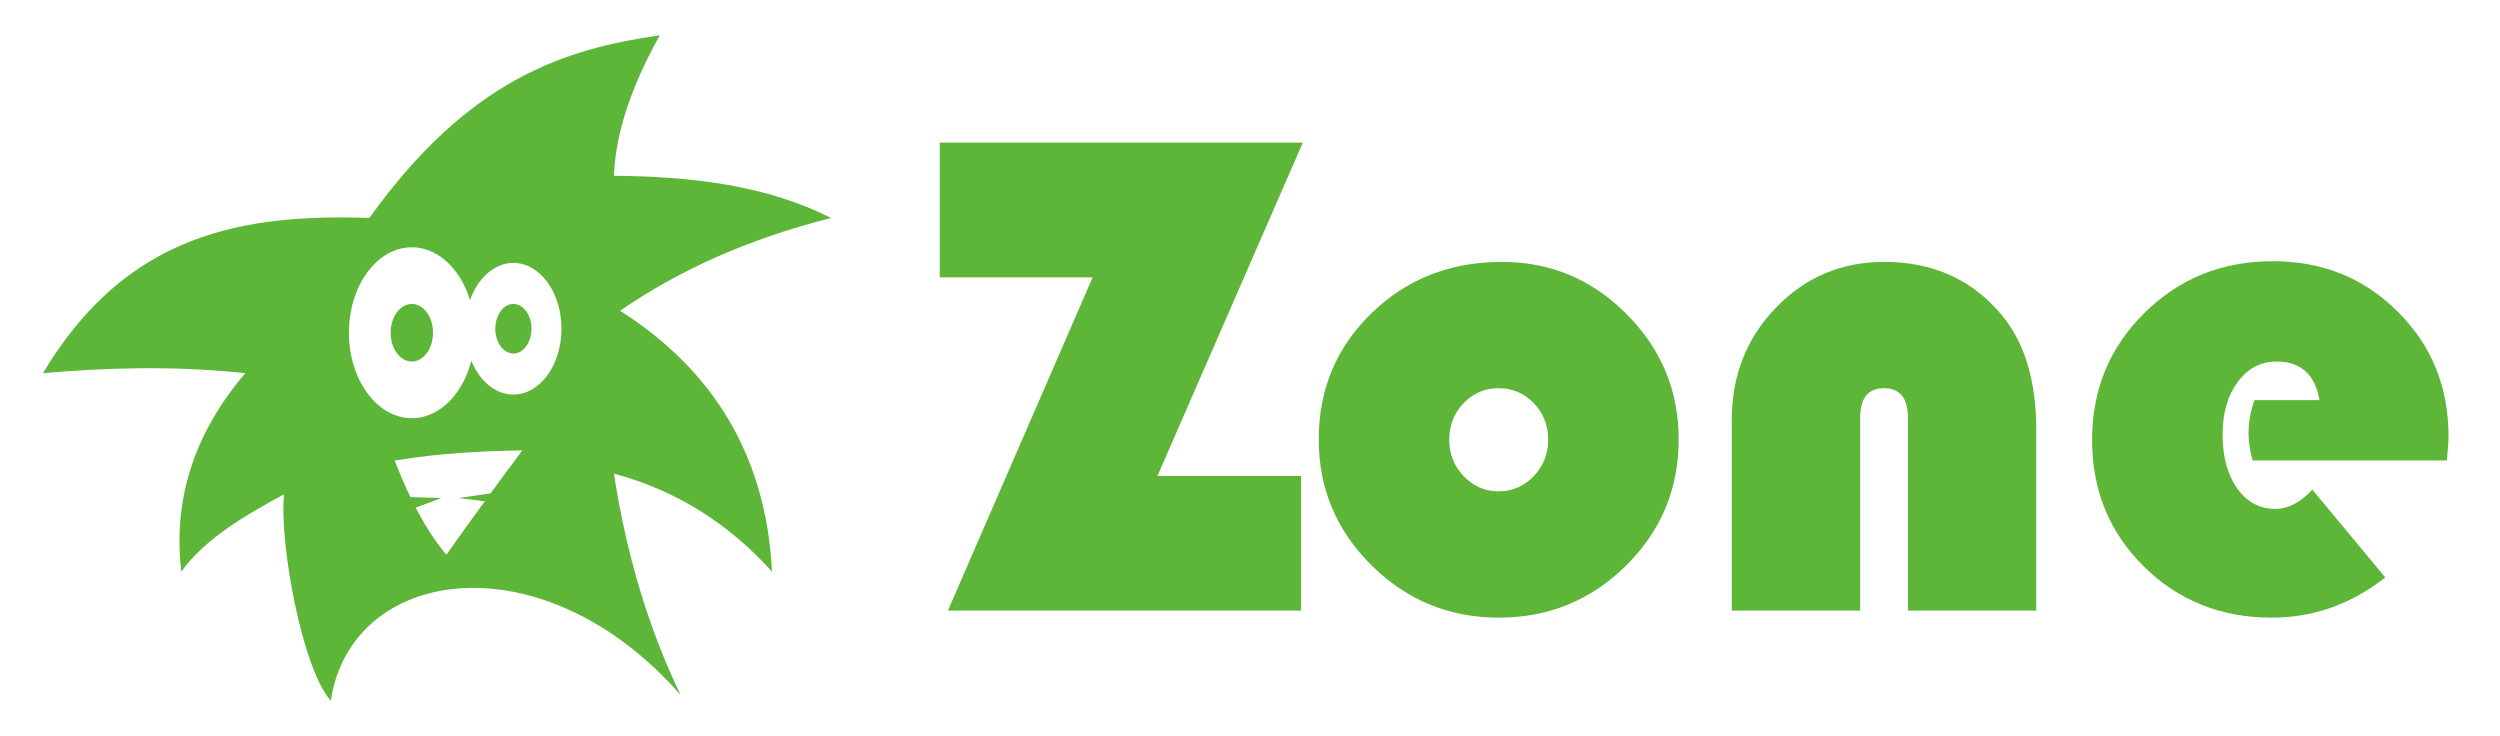
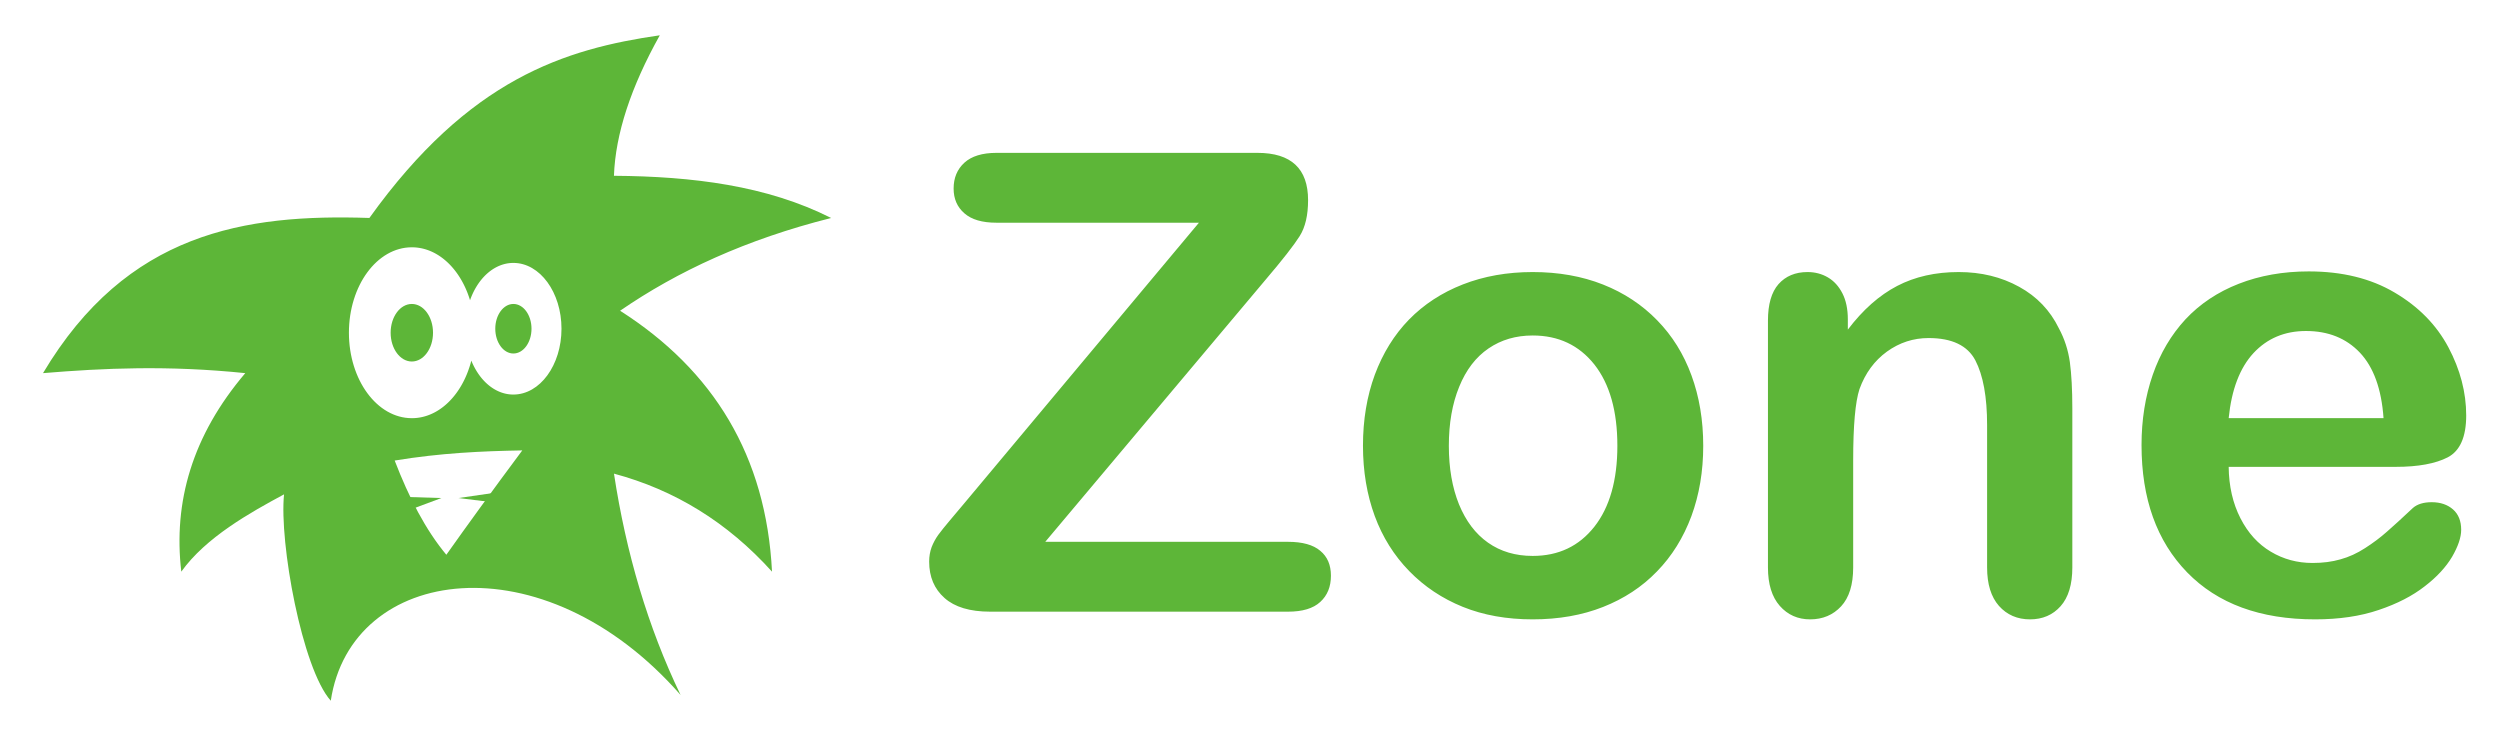
<svg xmlns="http://www.w3.org/2000/svg" xml:space="preserve" width="3400px" height="1000px" version="1.1" style="shape-rendering:geometricPrecision; text-rendering:geometricPrecision; image-rendering:optimizeQuality; fill-rule:evenodd; clip-rule:evenodd" viewBox="0 0 3400 999.999">
  <defs>
    <style type="text/css">
   
    .fil0 {fill:#5DB638}
    .fil1 {fill:#5DB638;fill-rule:nonzero}
    .fil2 {fill:#5DB638;fill-rule:nonzero}
   
  </style>
  </defs>
  <g id="Layer_x0020_1">
    <g id="Layer1">
      <g>
        <path class="fil0" d="M897.316 48c-39.208,70.171 -60.287,133.956 -62.354,191.066 106.7,0.777 208.139,13.288 295.393,57.39 -115.242,29.018 -208.96,72.413 -287.035,126.147 127.238,81.138 198.682,197.75 206.622,354.851 -60.671,-67.3 -132.551,-111.245 -214.937,-133.301 16.463,107.852 46.074,208.515 90.577,300.995 -187.349,-213.75 -448.185,-175.816 -475.719,7.852 -39.156,-43.928 -70.268,-215.495 -63.559,-280.684 -46.387,24.943 -106.438,58.507 -139.739,105.13 -11.08,-94.801 14.867,-185.143 87.018,-269.979 -105.13,-10.793 -191.939,-6.893 -275.083,0 114.029,-191.538 274.638,-216.691 443.884,-211.046 135.814,-189.408 265.8,-229.759 394.932,-248.421zm-187.001 564.535c-41.145,55.279 -74.56,101.388 -103.298,141.939 -28.006,-33.554 -50.786,-77.534 -70.258,-128.136 62.642,-10.339 118.696,-12.791 173.556,-13.803zm-71.769 -206.423l-0.005 -0.017 -0.089 -0.275 -0.089 -0.275c-0.209,-0.641 -0.422,-1.278 -0.639,-1.913l-0.093 -0.272 -0.004 -0.012c-0.279,-0.808 -0.563,-1.611 -0.855,-2.409l-0.003 -0.008 -0.099 -0.269c-0.229,-0.624 -0.463,-1.246 -0.701,-1.864l-0.102 -0.265 -0.102 -0.265 -0.104 -0.264c-0.233,-0.593 -0.469,-1.184 -0.708,-1.771l-0.027 -0.065 -0.107 -0.261 -0.107 -0.26 -0.037 -0.087c-0.236,-0.569 -0.475,-1.134 -0.718,-1.697l-0.011 -0.027 -0.111 -0.257 -0.112 -0.256 -0.112 -0.257c-0.225,-0.512 -0.453,-1.021 -0.683,-1.528l-0.116 -0.253 -0.007 -0.015 -0.051 -0.112 -0.051 -0.111 -0.052 -0.111 -0.051 -0.111 -0.051 -0.111c-0.291,-0.629 -0.587,-1.254 -0.887,-1.874l-0.053 -0.109 -0.053 -0.109 -0.053 -0.11c-0.302,-0.618 -0.607,-1.234 -0.917,-1.844l-0.055 -0.108 -0.055 -0.107 -0.055 -0.108 -0.055 -0.107 -0.055 -0.108 -0.055 -0.107c-0.275,-0.536 -0.555,-1.07 -0.837,-1.599l-0.057 -0.106 -0.075 -0.14 -0.041 -0.077 -0.042 -0.077 -0.041 -0.078 -0.042 -0.077 -0.042 -0.077c-0.279,-0.515 -0.561,-1.027 -0.845,-1.536l-0.043 -0.076 -0.042 -0.076 -0.043 -0.076 -0.043 -0.077 -0.043 -0.075 -0.043 -0.076 -0.043 -0.076 -0.043 -0.076 -0.043 -0.076 -0.043 -0.076c-0.273,-0.48 -0.549,-0.957 -0.828,-1.431l-0.044 -0.075 -0.044 -0.074 -0.221 -0.373 -0.045 -0.075 -0.044 -0.074 -0.044 -0.075 -0.062 -0.103 -0.014 -0.024 -0.014 -0.023 -0.014 -0.023 -0.014 -0.024c-0.267,-0.445 -0.538,-0.886 -0.81,-1.326l-0.014 -0.023 -0.015 -0.023 -0.014 -0.023 -0.145 -0.234 -0.046 -0.073 -0.045 -0.073c-0.335,-0.535 -0.672,-1.065 -1.014,-1.592l-0.046 -0.072 -0.047 -0.072 -0.047 -0.072 -0.046 -0.071 -0.047 -0.072 -0.047 -0.071 -0.047 -0.072 -0.047 -0.071 -0.047 -0.071 -0.046 -0.072c-0.267,-0.404 -0.535,-0.805 -0.805,-1.204l-0.048 -0.07 -0.047 -0.071 -0.048 -0.07 -0.384 -0.56 -0.048 -0.069 -0.048 -0.07 -0.026 -0.038 -0.015 -0.021 -0.015 -0.022c-0.272,-0.393 -0.548,-0.781 -0.824,-1.169l-0.015 -0.021 -0.015 -0.021 -0.015 -0.021 -0.015 -0.021 -0.015 -0.021 -0.015 -0.021 -0.015 -0.021 -0.238 -0.331 -0.015 -0.02 -0.014 -0.02 -0.015 -0.021 -0.015 -0.02 -0.015 -0.02 -0.014 -0.02 -0.015 -0.02 -0.014 -0.021 -0.014 -0.02 -0.015 -0.02c-0.249,-0.343 -0.498,-0.685 -0.75,-1.023l-0.014 -0.021 -0.015 -0.019 -0.015 -0.02 -0.154 -0.204 -0.031 -0.042 -0.032 -0.042 -0.346 -0.46 -0.032 -0.042 -0.032 -0.041 -0.031 -0.042 -0.032 -0.041 -0.031 -0.042c-0.275,-0.36 -0.55,-0.718 -0.828,-1.073l-0.032 -0.041 -0.032 -0.041 -0.032 -0.04 -0.033 -0.042 -0.483 -0.61 -0.032 -0.041 -0.095 -0.12 -0.015 -0.019 -0.002 -0.002c-0.259,-0.323 -0.52,-0.643 -0.782,-0.961l-0.015 -0.019 -0.015 -0.018 -0.015 -0.019 -0.016 -0.018 -0.015 -0.018 -0.015 -0.019 -0.015 -0.018 -0.015 -0.019 -0.016 -0.018 -0.015 -0.018 -0.015 -0.019 -0.339 -0.408 -0.015 -0.018 -0.015 -0.018 -0.015 -0.018c-0.284,-0.34 -0.57,-0.68 -0.858,-1.015l-0.015 -0.017 -0.015 -0.018 -0.015 -0.017 -0.299 -0.343 -0.028 -0.033 -0.029 -0.034 -0.029 -0.033 -0.029 -0.033 -0.029 -0.033 -0.028 -0.033 -0.029 -0.033 -0.029 -0.033 -0.029 -0.033 -0.029 -0.033 -0.028 -0.033 -0.029 -0.033 -0.029 -0.033 -0.029 -0.033c-0.337,-0.384 -0.676,-0.763 -1.018,-1.141l-0.03 -0.032 -0.028 -0.032 -0.03 -0.033 -0.029 -0.032 -0.029 -0.032 -0.03 -0.032 -0.029 -0.032 -0.059 -0.065 -0.029 -0.032 -0.03 -0.032 -0.029 -0.032 -0.029 -0.032 -0.03 -0.032 -0.03 -0.032 -0.338 -0.37 -0.013 -0.015 -0.015 -0.015 -0.013 -0.015 -0.014 -0.015c-0.243,-0.261 -0.488,-0.518 -0.733,-0.776l-0.014 -0.015 -0.013 -0.014 -0.015 -0.015 -0.013 -0.015 -0.014 -0.014 -0.014 -0.014 -0.014 -0.015 -0.008 -0.009 -0.009 -0.009 -0.009 -0.009 -0.008 -0.009 -0.017 -0.017 -0.008 -0.009 -0.034 -0.035 -0.008 -0.009 -0.414 -0.431 -0.008 -0.008 -0.009 -0.009 -0.009 -0.009 -0.013 -0.014 -0.014 -0.014 -0.013 -0.015 -0.014 -0.013 -0.014 -0.014 -0.014 -0.015 -0.013 -0.014 -0.014 -0.014 -0.013 -0.014c-0.238,-0.244 -0.475,-0.487 -0.714,-0.727l-0.014 -0.014 -0.014 -0.014 -0.014 -0.013 -0.008 -0.009 -0.009 -0.008 -0.008 -0.009 -0.008 -0.008 -0.017 -0.017 -0.009 -0.008 -0.381 -0.378 -0.008 -0.008 -0.009 -0.008 -0.025 -0.026 -0.008 -0.008 -0.009 -0.008 -0.009 -0.008 -0.008 -0.009 -0.017 -0.017 -0.008 -0.008 -0.025 -0.024 -0.025 -0.025 -0.024 -0.024 -0.025 -0.025 -0.025 -0.024 -0.024 -0.024 -0.025 -0.025 -0.025 -0.024c-0.404,-0.397 -0.811,-0.788 -1.22,-1.176l-0.025 -0.023 -0.025 -0.025 -0.025 -0.023 -0.025 -0.024 -0.025 -0.024 -0.026 -0.023 -0.024 -0.024 -0.009 -0.008 -0.01 -0.009 -0.009 -0.008 -0.009 -0.009 -0.009 -0.008 -0.009 -0.009 -0.009 -0.008 -0.009 -0.009 -0.009 -0.009 -0.009 -0.008 -0.009 -0.009 -0.009 -0.009 -0.01 -0.008 -0.008 -0.009 -0.009 -0.008 -0.01 -0.009c-0.137,-0.128 -0.27,-0.258 -0.408,-0.384l-0.009 -0.008 -0.009 -0.009 -0.009 -0.008 -0.013 -0.012 -0.013 -0.012 -0.014 -0.013c-0.244,-0.226 -0.491,-0.447 -0.737,-0.67l-0.013 -0.012 -0.027 -0.024 -0.013 -0.012 -0.013 -0.012 -0.011 -0.009 -0.011 -0.01 -0.011 -0.009 -0.01 -0.011 -0.011 -0.009 -0.011 -0.009 -0.01 -0.01 -0.012 -0.01 -0.01 -0.01 -0.011 -0.009 -0.01 -0.01 -0.517 -0.462 -0.011 -0.009 -0.032 -0.029 -0.011 -0.01 -0.013 -0.011 -0.012 -0.011 -0.013 -0.011 -0.026 -0.023 -0.013 -0.011c-0.234,-0.208 -0.469,-0.412 -0.705,-0.616l-0.013 -0.011 -0.013 -0.011 -0.013 -0.011 -0.011 -0.01 -0.011 -0.009 -0.011 -0.01 -0.011 -0.01 -0.011 -0.009 -0.011 -0.01 -0.012 -0.009 -0.011 -0.01 -0.279 -0.236 -0.011 -0.01 -0.067 -0.057 -0.011 -0.009 -0.011 -0.009 -0.011 -0.01 -0.012 -0.009 -0.011 -0.01 -0.011 -0.009 -0.011 -0.01 -0.011 -0.009 -0.011 -0.01 -0.011 -0.009 -0.011 -0.009 -0.012 -0.009 -0.011 -0.01 -0.011 -0.009 -0.011 -0.01 -0.012 -0.009 -0.011 -0.01 -0.011 -0.009 -0.011 -0.01 -0.011 -0.009 -0.011 -0.009 -0.011 -0.01 -0.012 -0.009 -0.011 -0.01 -0.022 -0.018c-0.418,-0.353 -0.839,-0.7 -1.262,-1.044l-0.023 -0.017 -0.022 -0.019 -0.023 -0.018 -0.021 -0.018 -0.023 -0.018 -0.022 -0.018 -0.013 -0.01 -0.012 -0.01 -0.012 -0.01 -0.013 -0.01 -0.013 -0.01 -0.012 -0.01 -0.063 -0.051 -0.012 -0.01c-0.196,-0.158 -0.391,-0.317 -0.588,-0.472l-0.013 -0.01 -0.012 -0.01 -0.013 -0.01 -0.013 -0.009 -0.012 -0.01 -0.012 -0.01 -0.013 -0.01c-0.218,-0.171 -0.439,-0.339 -0.658,-0.509l-0.013 -0.009 -0.012 -0.01 -0.013 -0.009 -0.025 -0.019 -0.012 -0.009 -0.013 -0.01 -0.012 -0.01 -0.013 -0.009 -0.012 -0.01 -0.013 -0.01 -0.013 -0.01 -0.013 -0.01 -0.013 -0.009 -0.013 -0.01 -0.657 -0.499 -0.013 -0.01 -0.013 -0.01 -0.013 -0.009 -0.013 -0.01 -0.013 -0.01 -0.013 -0.01 -0.013 -0.009 -0.011 -0.009 -0.013 -0.01 -0.012 -0.008 -0.728 -0.538 -0.012 -0.009 -0.014 -0.011 -0.014 -0.01 -0.015 -0.011 -0.014 -0.01c-0.26,-0.189 -0.522,-0.377 -0.785,-0.563l-0.014 -0.01 -0.015 -0.01 -0.014 -0.011 -0.014 -0.01 -0.015 -0.01 -0.011 -0.008 -0.011 -0.008 -0.011 -0.008 -0.012 -0.008 -0.011 -0.008 -0.011 -0.008 -0.011 -0.008c-0.211,-0.149 -0.42,-0.3 -0.632,-0.446l-0.011 -0.008 -0.024 -0.016 -0.003 -0.002c-0.475,-0.329 -0.951,-0.65 -1.431,-0.967l-0.024 -0.015 -0.024 -0.016 -0.011 -0.007 -0.011 -0.008c-0.2,-0.131 -0.402,-0.259 -0.604,-0.389l-0.011 -0.007 -0.011 -0.008 -0.011 -0.007 -0.011 -0.007 -0.012 -0.007 -0.011 -0.007 -0.011 -0.008 -0.011 -0.007 -0.016 -0.009 -0.014 -0.01 -0.016 -0.01 -0.015 -0.01 -0.015 -0.009c-0.267,-0.172 -0.538,-0.342 -0.807,-0.511l-0.015 -0.01 -0.015 -0.009 -0.016 -0.01 -0.014 -0.01 -0.016 -0.009 -0.015 -0.01 -0.012 -0.007 -0.011 -0.008 -0.012 -0.007 -0.655 -0.402 -0.012 -0.007 -0.011 -0.008 -0.012 -0.007 -0.012 -0.007 -0.011 -0.007 -0.017 -0.01 -0.017 -0.01 -0.016 -0.01c-0.302,-0.182 -0.605,-0.361 -0.909,-0.54l-0.017 -0.01 -0.017 -0.009 -0.016 -0.01 -0.017 -0.01 -0.016 -0.01 -0.017 -0.009 -0.01 -0.006 -0.01 -0.006 -0.01 -0.006 -0.01 -0.006 -0.01 -0.006c-0.187,-0.108 -0.371,-0.22 -0.559,-0.327l-0.01 -0.006 -0.01 -0.005 -0.01 -0.006 -0.024 -0.014 -0.026 -0.014c-0.51,-0.291 -1.022,-0.576 -1.536,-0.853l-0.026 -0.014c-0.2,-0.108 -0.401,-0.21 -0.602,-0.317l-0.01 -0.005 -0.011 -0.005 -0.01 -0.006 -0.011 -0.006 -0.01 -0.005 -0.01 -0.005 -0.017 -0.009 -0.018 -0.01 -0.017 -0.008 -0.018 -0.01 -0.017 -0.009c-0.331,-0.174 -0.663,-0.345 -0.995,-0.513l-0.017 -0.009 -0.017 -0.009 -0.009 -0.004 -0.673 -0.335 -0.019 -0.008c-0.361,-0.178 -0.724,-0.351 -1.088,-0.521l-0.018 -0.009 -0.018 -0.009 -0.019 -0.008 -0.018 -0.009 -0.01 -0.005 -0.01 -0.005 -0.01 -0.004 -0.01 -0.004 -0.019 -0.01 -0.01 -0.005c-0.181,-0.084 -0.363,-0.172 -0.544,-0.254l-0.01 -0.004 -0.01 -0.005 -0.026 -0.012c-0.548,-0.25 -1.099,-0.494 -1.652,-0.729l-0.027 -0.011 -0.008 -0.003 -0.008 -0.004 -0.009 -0.003 -0.008 -0.004 -0.008 -0.004 -0.008 -0.003c-0.131,-0.056 -0.263,-0.106 -0.393,-0.161l-0.008 -0.004 -0.009 -0.003 -0.017 -0.007 -0.008 -0.003 -0.008 -0.004 -0.009 -0.004 -0.008 -0.002 -0.009 -0.004 -0.008 -0.004 -0.008 -0.003 -0.02 -0.008 -0.02 -0.009c-0.397,-0.164 -0.795,-0.325 -1.196,-0.483l-0.02 -0.008 -0.02 -0.008 -0.01 -0.004 -0.012 -0.004 -0.01 -0.005 -0.012 -0.004 -0.01 -0.004c-0.192,-0.076 -0.383,-0.148 -0.576,-0.221l-0.011 -0.004 -0.011 -0.005 -0.011 -0.004 -0.011 -0.004 -0.011 -0.004 -0.011 -0.004c-0.4,-0.152 -0.801,-0.299 -1.204,-0.443l-0.02 -0.007 -0.02 -0.007 -0.02 -0.007 -0.567 -0.203 -0.029 -0.01c-0.596,-0.207 -1.194,-0.406 -1.796,-0.595l-0.006 -0.001 -0.006 -0.002 -0.006 -0.003 -0.006 -0.001 -0.006 -0.002 -0.006 -0.002c-0.107,-0.034 -0.214,-0.064 -0.322,-0.097l-0.006 -0.001 -0.006 -0.002 -0.006 -0.002 -0.006 -0.002 -0.023 -0.007 -0.023 -0.007 -0.023 -0.007 -0.024 -0.007c-0.458,-0.141 -0.916,-0.277 -1.377,-0.407l-0.023 -0.007 -0.632 -0.174 -0.021 -0.006 -0.021 -0.005c-0.419,-0.113 -0.837,-0.223 -1.257,-0.328l-0.021 -0.005 -0.021 -0.005 -0.017 -0.004c-0.191,-0.048 -0.381,-0.097 -0.573,-0.143l-0.029 -0.007c-0.604,-0.144 -1.21,-0.282 -1.818,-0.409l-0.03 -0.006 -0.308 -0.06 -0.025 -0.006 -0.025 -0.004c-0.51,-0.103 -1.023,-0.202 -1.538,-0.293l-0.026 -0.004 -0.01 -0.002 -0.6 -0.102 -0.012 -0.002 -0.023 -0.004c-0.451,-0.075 -0.903,-0.144 -1.356,-0.21l-0.022 -0.004 -0.023 -0.003 -0.55 -0.079 -0.001 0 -0.031 -0.004c-0.642,-0.087 -1.286,-0.166 -1.932,-0.233l-0.016 -0.002 -0.096 -0.008 -0.029 -0.003c-0.594,-0.061 -1.188,-0.11 -1.785,-0.153l-0.004 0 -0.029 -0.003 -0.617 -0.04 -0.022 -0.001 -0.022 -0.002 -0.022 -0.001c-0.428,-0.027 -0.854,-0.048 -1.282,-0.066l-0.022 -0.001 -0.022 -0.001 -0.022 -0.001 -0.002 0 -0.619 -0.024 -0.009 -0.001c-0.658,-0.022 -1.317,-0.034 -1.979,-0.034 -47.254,0 -85.561,52.025 -85.561,116.201 0,64.177 38.307,116.201 85.561,116.201 0.675,0 1.347,-0.013 2.018,-0.034l0.01 0 0.01 0 0.009 -0.001 0.01 0 0.499 -0.021 0.009 0 0.01 -0.001 0.01 0 0.009 0 0.009 -0.001 0.011 -0.001 0.009 0 0.009 0 0.022 -0.001 0.023 -0.001 0.022 -0.001c0.442,-0.018 0.884,-0.042 1.326,-0.069l0.001 0 0.021 -0.001 0.691 -0.048 0.023 -0.001 0.022 -0.002 0.023 -0.002c0.454,-0.034 0.909,-0.073 1.361,-0.118l0.009 0 0.009 -0.001 0.009 -0.001 0.009 -0.001 0.009 -0.001 0.009 -0.001 0.009 0 0.018 -0.002 0.009 -0.001 0.471 -0.045 0.009 -0.001 0.032 -0.004 0 0c0.643,-0.068 1.284,-0.144 1.924,-0.232l0.03 -0.004 0.176 -0.026 0.009 -0.001 0.028 -0.005c0.575,-0.08 1.149,-0.17 1.719,-0.266l0.028 -0.005 0.009 -0.002c0.187,-0.031 0.373,-0.066 0.56,-0.099l0.01 -0.002 0.009 -0.002 0.009 -0.001 0.01 -0.002 0.01 -0.002 0.021 -0.004 0.022 -0.004 0.021 -0.004c0.43,-0.077 0.857,-0.157 1.284,-0.244l0.021 -0.004 0.005 0 0.649 -0.135 0.023 -0.004 0.021 -0.005c0.453,-0.097 0.905,-0.199 1.355,-0.305l0.023 -0.005 0.008 -0.002 0.008 -0.002 0.008 -0.002 0.009 -0.002 0.008 -0.001 0.008 -0.003 0.008 -0.002 0.009 -0.001 0.008 -0.002 0.025 -0.006 0.008 -0.002 0.008 -0.002c0.124,-0.029 0.249,-0.056 0.372,-0.086l0.008 -0.002 0.008 -0.003 0.009 -0.001 0.008 -0.003 0.008 -0.001c0.626,-0.153 1.249,-0.316 1.87,-0.487l0.03 -0.008 0.387 -0.113 0.024 -0.006 0.024 -0.007 0.024 -0.007c0.478,-0.136 0.957,-0.277 1.434,-0.424l0.023 -0.007 0.006 -0.002 0.623 -0.198 0.02 -0.007 0.019 -0.006c0.402,-0.128 0.805,-0.263 1.206,-0.4l0.02 -0.006 0.01 -0.004 0.011 -0.003 0.01 -0.004 0.012 -0.004 0.01 -0.003 0.011 -0.004 0.567 -0.197 0.011 -0.003 0.011 -0.004 0.01 -0.004 0.011 -0.004 0.011 -0.004 0.02 -0.007 0.021 -0.007c0.415,-0.149 0.829,-0.3 1.242,-0.457l0.021 -0.008 0.02 -0.007 0.009 -0.003 0.008 -0.004 0.009 -0.003 0.017 -0.006 0.008 -0.003c0.149,-0.057 0.299,-0.109 0.448,-0.167l0.009 -0.004 0.008 -0.003 0.008 -0.003 0.009 -0.003 0.008 -0.004c0.592,-0.229 1.18,-0.467 1.767,-0.713l0.027 -0.012 0.009 -0.003c0.153,-0.064 0.304,-0.132 0.455,-0.198l0.01 -0.004 0.018 -0.008 0.008 -0.004 0.009 -0.003 0.009 -0.004 0.009 -0.004 0.009 -0.004 0.009 -0.004 0.009 -0.004 0.009 -0.003 0.009 -0.004 0.019 -0.009c0.388,-0.167 0.775,-0.336 1.16,-0.511l0.019 -0.008 0.019 -0.009 0.02 -0.009 0.011 -0.005c0.228,-0.104 0.455,-0.21 0.682,-0.316l0.012 -0.005 0.011 -0.005 0.011 -0.006 0.018 -0.008 0.018 -0.008 0.017 -0.008 0.018 -0.009c0.33,-0.155 0.659,-0.312 0.987,-0.472l0.018 -0.008 0.017 -0.009 0.017 -0.009 0.018 -0.008 0.011 -0.006c0.213,-0.104 0.428,-0.208 0.641,-0.315l0.011 -0.005 0.01 -0.006 0.011 -0.005 0.019 -0.01 0.02 -0.01 0.019 -0.01c0.382,-0.191 0.762,-0.389 1.142,-0.589l0.019 -0.01 0.019 -0.01 0.009 -0.005 0.009 -0.004 0.008 -0.005 0.009 -0.004 0.009 -0.005 0.009 -0.005 0.008 -0.004 0.009 -0.005 0.009 -0.004 0.044 -0.023 0.008 -0.005 0.403 -0.21 0.008 -0.005 0.009 -0.004 0.009 -0.005 0.026 -0.014c0.533,-0.287 1.064,-0.582 1.593,-0.884l0.026 -0.015 0.026 -0.015 0.01 -0.006 0.01 -0.006 0.011 -0.005c0.194,-0.111 0.386,-0.226 0.578,-0.339l0.01 -0.006 0.011 -0.006 0.01 -0.006 0.011 -0.006 0.01 -0.006 0.016 -0.01 0.017 -0.009 0.017 -0.01 0.017 -0.01c0.319,-0.186 0.638,-0.377 0.956,-0.569l0.017 -0.01 0.017 -0.01 0.016 -0.01c0.245,-0.148 0.489,-0.299 0.732,-0.45l0.016 -0.01 0.015 -0.01 0.016 -0.01 0.016 -0.009c0.287,-0.179 0.574,-0.362 0.86,-0.546l0.015 -0.01 0.016 -0.01 0.016 -0.01 0.016 -0.01 0.015 -0.01 0.012 -0.008 0.012 -0.007 0.011 -0.008c0.226,-0.145 0.453,-0.29 0.677,-0.438l0.012 -0.008 0.011 -0.008 0.012 -0.007 0.016 -0.011 0.016 -0.011 0.016 -0.01 0.016 -0.011c0.288,-0.189 0.574,-0.384 0.86,-0.58l0.015 -0.01 0.016 -0.012 0.016 -0.01 0.016 -0.011 0.016 -0.011 0.016 -0.011 0.016 -0.01 0.015 -0.011 0.032 -0.022 0.016 -0.011c0.289,-0.197 0.577,-0.396 0.864,-0.598l0.016 -0.012 0.016 -0.011 0.015 -0.01 0.016 -0.012c0.375,-0.264 0.749,-0.531 1.121,-0.803l0.019 -0.013 0.018 -0.014 0.019 -0.014 0.018 -0.013 0.012 -0.008c0.222,-0.163 0.441,-0.329 0.662,-0.495l0.011 -0.009 0.035 -0.026 0.011 -0.008 0.012 -0.009 0.014 -0.01 0.013 -0.011 0.015 -0.01 0.013 -0.011 0.014 -0.01 0.013 -0.01 0.014 -0.01 0.014 -0.011 0.014 -0.01c0.238,-0.179 0.476,-0.358 0.711,-0.54l0.013 -0.01 0.014 -0.01 0.013 -0.011 0.013 -0.01 0.013 -0.01 0.013 -0.01 0.013 -0.01c0.256,-0.197 0.511,-0.398 0.765,-0.599l0.012 -0.009 0.012 -0.01 0.012 -0.009 0.012 -0.01 0.012 -0.009 0.012 -0.01 0.012 -0.01 0.012 -0.009 0.012 -0.01 0.012 -0.009 0.539 -0.432 0.011 -0.01 0.013 -0.01 0.012 -0.009 0.011 -0.01 0.012 -0.01 0.012 -0.009 0.012 -0.01 0.012 -0.01 0.012 -0.009 0.014 -0.011 0.013 -0.011 0.013 -0.011 0.014 -0.011 0.013 -0.011 0.013 -0.01 0.014 -0.011c0.245,-0.2 0.491,-0.398 0.735,-0.601l0.013 -0.011 0.013 -0.011 0.012 -0.009 0.011 -0.01 0.012 -0.01 0.012 -0.01 0.542 -0.46 0.012 -0.01 0.011 -0.009 0.012 -0.01 0.011 -0.01 0.012 -0.01 0.011 -0.01 0.012 -0.009 0.011 -0.01 0.012 -0.01 0.011 -0.01 0.012 -0.01 0.011 -0.009 0.012 -0.01 0.022 -0.019 0.022 -0.019 0.022 -0.018 0.021 -0.019 0.022 -0.018 0.022 -0.019 0.022 -0.019 0.022 -0.018c0.37,-0.317 0.739,-0.637 1.105,-0.962l0.022 -0.02 0.021 -0.019 0.022 -0.018 0.022 -0.02 0.021 -0.019 0.013 -0.012 0.013 -0.011 0.013 -0.012 0.013 -0.012 0.026 -0.023 0.013 -0.011c0.237,-0.208 0.472,-0.419 0.707,-0.632l0.013 -0.011 0.013 -0.012 0.013 -0.012 0.011 -0.011 0.013 -0.011 0.012 -0.011c0.216,-0.197 0.43,-0.398 0.645,-0.598l0.012 -0.011 0.012 -0.011 0.012 -0.011 0.011 -0.011 0.013 -0.011 0.012 -0.012 0.011 -0.011 0.012 -0.011 0.012 -0.011 0.012 -0.011 0.012 -0.011 0.012 -0.011 0.012 -0.012 0.012 -0.011 0.023 -0.022 0.012 -0.011c0.174,-0.162 0.349,-0.326 0.522,-0.491l0.012 -0.011 0.012 -0.012 0.012 -0.011 0.011 -0.011 0.012 -0.011 0.012 -0.011 0.012 -0.012 0.012 -0.011 0.011 -0.011 0.012 -0.011 0.013 -0.012 0.012 -0.012 0.012 -0.012 0.013 -0.012c0.23,-0.219 0.459,-0.44 0.688,-0.663l0.012 -0.012 0.013 -0.013 0.011 -0.011 0.013 -0.012 0.011 -0.011 0.011 -0.01 0.011 -0.012 0.011 -0.01 0.011 -0.011 0.011 -0.011 0.582 -0.576 0.011 -0.011 0.01 -0.011 0.012 -0.011 0.01 -0.011 0.012 -0.011 0.012 -0.012 0.013 -0.013 0.012 -0.013 0.013 -0.012 0.013 -0.012 0.012 -0.013 0.013 -0.013 0.013 -0.012 0.012 -0.013 0.025 -0.025 0.013 -0.012c0.201,-0.202 0.404,-0.403 0.603,-0.607l0.013 -0.013 0.013 -0.013 0.012 -0.012 0.012 -0.013 0.011 -0.01 0.009 -0.01 0.447 -0.466 0.009 -0.01 0.02 -0.02 0.01 -0.011 0.009 -0.01 0.01 -0.01 0.01 -0.01 0.009 -0.01 0.01 -0.01 0.01 -0.01 0.01 -0.01 0.009 -0.01 0.01 -0.011 0.01 -0.01 0.01 -0.01 0.009 -0.01 0.025 -0.026 0.025 -0.026 0.024 -0.026 0.025 -0.025 0.025 -0.026 0.049 -0.051 0.025 -0.026c0.385,-0.405 0.768,-0.813 1.149,-1.226l0.024 -0.027 0.048 -0.052 0.025 -0.027 0.024 -0.027 0.024 -0.026 0.024 -0.026 0.024 -0.027 0.025 -0.026 0.008 -0.009 0.008 -0.009 0.008 -0.009 0.008 -0.009 0.008 -0.009 0.008 -0.008 0.008 -0.009 0.009 -0.009 0.007 -0.008 0.009 -0.009 0.008 -0.009 0.008 -0.009 0.008 -0.009 0.008 -0.009 0.008 -0.009 0.008 -0.008 0.008 -0.009 0.009 -0.009 0.007 -0.009 0.009 -0.008 0.008 -0.009 0.016 -0.018 0.008 -0.009 0.016 -0.017 0.008 -0.009 0.008 -0.009 0.243 -0.265 0.008 -0.009 0.008 -0.009 0.008 -0.009 0.008 -0.009 0.008 -0.009 0.008 -0.008 0.014 -0.016 0.013 -0.015 0.014 -0.015 0.014 -0.015c0.233,-0.259 0.465,-0.523 0.696,-0.786l0.013 -0.015 0.014 -0.015 0.013 -0.016 0.014 -0.016 0.014 -0.015 0.013 -0.015 0.014 -0.016 0.013 -0.016 0.014 -0.015 0.521 -0.598 0.013 -0.016 0.014 -0.016 0.013 -0.016 0.014 -0.015 0.014 -0.016 0.013 -0.016c0.245,-0.284 0.487,-0.568 0.73,-0.856l0.013 -0.016 0.014 -0.016 0.013 -0.016 0.013 -0.016 0.454 -0.547 0.049 -0.058 0.048 -0.059 0.049 -0.059 0.048 -0.058c0.339,-0.411 0.675,-0.826 1.008,-1.244l0.047 -0.06 0.048 -0.06 0.047 -0.059 0.048 -0.061 0.047 -0.059 0.047 -0.06 0.048 -0.06 0.047 -0.06 0.048 -0.061 0.047 -0.06c0.362,-0.462 0.721,-0.928 1.078,-1.398l0.047 -0.061 0.046 -0.061 0.047 -0.062 0.046 -0.061 0.047 -0.062 0.046 -0.062 0.288 -0.381 0.014 -0.019 0.014 -0.018 0.014 -0.019c0.242,-0.325 0.48,-0.652 0.719,-0.981l0.013 -0.019 0.014 -0.018 0.013 -0.019 0.015 -0.019 0.013 -0.019 0.014 -0.02 0.013 -0.019 0.015 -0.018 0.013 -0.019 0.385 -0.535 0.014 -0.02 0.013 -0.019 0.015 -0.02 0.013 -0.019 0.014 -0.02c0.264,-0.37 0.526,-0.741 0.786,-1.116l0.001 -0.001 0.014 -0.02 0.014 -0.02 0.229 -0.334 0.046 -0.068 0.047 -0.067 0.046 -0.068 0.047 -0.068 0.046 -0.068 0.047 -0.068 0.046 -0.068 0.046 -0.068c0.309,-0.453 0.613,-0.91 0.916,-1.371l0.046 -0.069 0.045 -0.069 0.046 -0.07 0.044 -0.069 0.046 -0.069 0.045 -0.069 0.045 -0.07c0.362,-0.555 0.718,-1.115 1.072,-1.679l0.044 -0.071 0.044 -0.071 0.044 -0.07 0.044 -0.071 0.044 -0.071 0.245 -0.393 0.013 -0.021 0.013 -0.021 0.013 -0.022 0.013 -0.021 0.013 -0.021 0.013 -0.021c0.236,-0.384 0.468,-0.77 0.7,-1.158l0.013 -0.022 0.038 -0.064 0.279 -0.469 0.013 -0.022 0.013 -0.023 0.014 -0.023 0.014 -0.022 0.013 -0.023 0.013 -0.023 0.027 -0.045 0.013 -0.023c0.235,-0.4 0.47,-0.802 0.701,-1.206l0.001 -0.002 0.013 -0.023 0.013 -0.023 0.094 -0.165 0.043 -0.077 0.044 -0.076 0.26 -0.462 0.043 -0.077 0.043 -0.077c0.274,-0.488 0.544,-0.979 0.812,-1.474l0.042 -0.078 0.042 -0.078 0.042 -0.078 0.042 -0.078 0.042 -0.079 0.042 -0.078 0.042 -0.078 0.042 -0.079 0.042 -0.078c0.307,-0.576 0.609,-1.155 0.908,-1.739l0.041 -0.08 0.041 -0.079 0.041 -0.08 0.04 -0.08 0.175 -0.34 0.012 -0.025 0.013 -0.026 0.012 -0.024 0.013 -0.025 0.013 -0.026c0.218,-0.433 0.434,-0.868 0.648,-1.306l0.012 -0.025 0.012 -0.025 0.013 -0.026 0.012 -0.025 0.012 -0.025 0.012 -0.025 0.013 -0.026 0.139 -0.285 0.053 -0.111 0.054 -0.11 0.053 -0.111c0.265,-0.553 0.528,-1.109 0.787,-1.669l0.052 -0.112 0.051 -0.112 0.052 -0.112 0.051 -0.112c0.326,-0.711 0.646,-1.427 0.961,-2.148l0.049 -0.114 0.05 -0.114 0.05 -0.114c0.28,-0.647 0.555,-1.297 0.826,-1.952l0.048 -0.115 0.048 -0.116 0.047 -0.116 0.13 -0.314 0.011 -0.027 0.011 -0.028 0.011 -0.027 0.012 -0.027 0.021 -0.054 0.012 -0.027c0.18,-0.443 0.358,-0.887 0.533,-1.335l0.011 -0.027 0.011 -0.027 0.01 -0.028 0.011 -0.027 0.011 -0.028 0.011 -0.027 0.01 -0.027 0.011 -0.028 0.104 -0.268 0.046 -0.118 0.046 -0.118c0.274,-0.708 0.542,-1.42 0.805,-2.136l0.044 -0.119 0.044 -0.12c0.582,-1.593 1.137,-3.207 1.668,-4.841l0.039 -0.123 0.04 -0.123 0.103 -0.318 0.009 -0.029 0.009 -0.029 0.009 -0.03 0.01 -0.029c0.173,-0.543 0.342,-1.086 0.51,-1.633l0.008 -0.029 0.009 -0.03 0.009 -0.029 0.009 -0.029 0.067 -0.223 0.029 -0.095 0.028 -0.095 0.029 -0.096 0.028 -0.095 0.029 -0.095c0.18,-0.604 0.357,-1.21 0.53,-1.819l0.027 -0.096 0.027 -0.096 0.027 -0.096 0.028 -0.097 0.081 -0.289 0.027 -0.096 0.026 -0.097 0.027 -0.096 0.027 -0.097 0.027 -0.097c0.124,-0.451 0.246,-0.903 0.366,-1.356l0.026 -0.097 0.025 -0.097 0.278 -1.073 0.025 -0.097c0.519,1.279 1.061,2.54 1.623,3.78l0.034 0.074c0.552,1.213 1.125,2.408 1.717,3.582l0.07 0.138c0.584,1.151 1.186,2.282 1.807,3.393l0.095 0.17c0.623,1.107 1.264,2.194 1.923,3.26l0.082 0.133c0.658,1.061 1.334,2.101 2.027,3.118l0.114 0.167c0.677,0.989 1.371,1.956 2.079,2.902l0.182 0.243c0.223,0.295 0.447,0.588 0.673,0.878l0.192 0.245c0.421,0.537 0.846,1.066 1.277,1.587l0.211 0.257c0.231,0.277 0.462,0.551 0.696,0.824l0.215 0.249c0.447,0.517 0.899,1.027 1.356,1.528l0.174 0.191c0.226,0.246 0.454,0.49 0.683,0.733l0.375 0.393c0.36,0.376 0.724,0.746 1.09,1.112 0.142,0.143 0.284,0.287 0.428,0.427 0.213,0.211 0.43,0.418 0.645,0.625l0.437 0.414c0.268,0.252 0.537,0.503 0.809,0.75 0.254,0.232 0.509,0.463 0.766,0.69 0.202,0.179 0.406,0.354 0.609,0.529l0.512 0.438c0.206,0.173 0.411,0.348 0.618,0.519 0.326,0.268 0.653,0.534 0.983,0.795 0.199,0.157 0.399,0.31 0.599,0.465l0.573 0.438 0.615 0.461c0.26,0.192 0.523,0.38 0.785,0.567 0.265,0.188 0.531,0.374 0.798,0.558l0.687 0.467 0.546 0.362c0.333,0.217 0.666,0.43 1.002,0.64l0.511 0.314c0.298,0.181 0.596,0.361 0.896,0.536l0.497 0.288c0.318,0.181 0.636,0.359 0.955,0.534l0.542 0.293c0.332,0.177 0.666,0.351 1.001,0.521l0.482 0.241c0.328,0.162 0.657,0.321 0.987,0.476l0.347 0.164c0.419,0.193 0.84,0.379 1.262,0.561l0.447 0.189c0.339,0.142 0.68,0.281 1.021,0.416l0.36 0.143c0.437,0.168 0.877,0.33 1.317,0.487l0.403 0.14c0.347,0.121 0.696,0.236 1.045,0.349l0.401 0.13c0.441,0.138 0.883,0.269 1.328,0.395l0.401 0.111c0.363,0.1 0.728,0.195 1.093,0.286l0.382 0.096c0.461,0.111 0.923,0.216 1.387,0.314l0.328 0.067c0.394,0.08 0.789,0.155 1.186,0.226l0.347 0.062c0.484,0.083 0.97,0.159 1.457,0.228l0.222 0.029c0.416,0.056 0.835,0.107 1.254,0.152l0.412 0.044c0.485,0.049 0.97,0.092 1.457,0.126l0.151 0.01c0.453,0.03 0.909,0.052 1.366,0.07l0.364 0.013c0.504,0.017 1.009,0.027 1.516,0.027 36.128,0 65.416,-40.077 65.416,-89.514 0,-49.436 -29.288,-89.513 -65.416,-89.513 -0.507,0 -1.011,0.011 -1.516,0.027l-0.403 0.015c-0.404,0.016 -0.807,0.036 -1.209,0.062l-0.34 0.021c-0.493,0.036 -0.983,0.078 -1.472,0.128l-0.333 0.037c-0.404,0.045 -0.807,0.094 -1.208,0.147l-0.379 0.052c-0.469,0.067 -0.938,0.14 -1.403,0.22l-0.083 0.014c-0.487,0.085 -0.973,0.178 -1.457,0.278l-0.413 0.088c-0.364,0.078 -0.728,0.161 -1.09,0.247l-0.415 0.099c-0.464,0.115 -0.928,0.236 -1.39,0.365l-0.316 0.091c-0.372,0.107 -0.744,0.217 -1.113,0.332l-0.454 0.143c-0.399,0.128 -0.797,0.26 -1.193,0.399l-0.201 0.068c-0.464,0.164 -0.925,0.336 -1.385,0.513l-0.38 0.15c-0.357,0.14 -0.713,0.285 -1.067,0.434l-0.366 0.155c-0.452,0.193 -0.902,0.392 -1.349,0.598l-0.228 0.108c-0.381,0.178 -0.759,0.361 -1.136,0.548l-0.398 0.199c-0.36,0.183 -0.72,0.37 -1.078,0.562l-0.28 0.148c-0.436,0.236 -0.87,0.479 -1.301,0.728l-0.32 0.186c-0.347,0.204 -0.694,0.411 -1.037,0.622l-0.351 0.215c-0.426,0.266 -0.852,0.536 -1.273,0.813l-0.149 0.1c-0.372,0.247 -0.741,0.499 -1.109,0.754l-0.407 0.287c-0.311,0.22 -0.621,0.445 -0.93,0.671l-0.349 0.257c-0.397,0.297 -0.793,0.598 -1.186,0.906l-0.339 0.27c-0.295,0.234 -0.588,0.472 -0.88,0.713l-0.405 0.335c-0.347,0.291 -0.693,0.585 -1.037,0.885l-0.196 0.172c-0.374,0.329 -0.745,0.663 -1.113,1.002l-0.333 0.309c-0.293,0.273 -0.583,0.549 -0.872,0.828l-0.332 0.319c-0.367,0.359 -0.732,0.724 -1.094,1.093l-0.269 0.278c-0.287,0.296 -0.572,0.595 -0.855,0.897l-0.375 0.402c-0.293,0.318 -0.584,0.64 -0.874,0.964l-0.205 0.228c-0.349,0.395 -0.695,0.796 -1.038,1.2l-0.338 0.404c-0.25,0.299 -0.499,0.602 -0.746,0.906l-0.321 0.396c-0.336,0.42 -0.67,0.844 -0.999,1.273l-0.205 0.271c-0.268,0.352 -0.534,0.706 -0.797,1.064l-0.333 0.456c-0.244,0.337 -0.486,0.676 -0.727,1.019l-0.258 0.365c-0.306,0.439 -0.608,0.885 -0.907,1.333l-0.292 0.443c-0.233,0.353 -0.464,0.708 -0.691,1.066l-0.266 0.417c-0.296,0.47 -0.59,0.944 -0.878,1.422l-0.184 0.31c-0.236,0.394 -0.47,0.791 -0.701,1.19l-0.289 0.505c-0.214,0.374 -0.424,0.751 -0.633,1.129l-0.227 0.41c-0.267,0.491 -0.531,0.986 -0.791,1.485l-0.245 0.476c-0.194,0.377 -0.387,0.757 -0.577,1.138l-0.262 0.528c-0.249,0.509 -0.496,1.019 -0.738,1.535l-0.012 0.024 -0.009 0.02 -0.057 0.126c-0.231,0.493 -0.457,0.991 -0.681,1.491l-0.224 0.505c-0.178,0.407 -0.354,0.815 -0.529,1.225l-0.208 0.491c-0.223,0.533 -0.442,1.069 -0.657,1.609l-0.202 0.515c-0.153,0.389 -0.303,0.778 -0.452,1.171l-0.245 0.651c-0.169,0.454 -0.334,0.911 -0.497,1.369l-0.119 0.331 -0.687 -2.201z" />
      </g>
      <ellipse class="fil1" cx="560.088" cy="452.519" rx="28.817" ry="39.138" />
      <polygon class="fil0" points="688.922,667.814 623.541,677.332 673.593,683.509 " />
      <polygon class="fil0" points="545.265,675.657 600.326,677.332 554.356,694.415 " />
      <ellipse class="fil1" cx="698.214" cy="447.075" rx="24.629" ry="33.694" />
    </g>
-     <path class="fil2" d="M1771.835 193.958l-197.693 453.279 195.307 0 0 183.22 -480.316 0 196.898 -453.279 -208.031 0 0 -183.22 493.835 0zm270.854 162.227c66.004,0 122.465,23.697 169.543,71.092 47.236,47.396 70.774,104.175 70.774,170.338 0,67.117 -23.856,124.373 -71.57,171.609 -47.872,47.237 -105.447,70.776 -172.882,70.776 -67.594,0 -125.327,-23.698 -173.2,-71.093 -47.873,-47.396 -71.888,-104.493 -71.888,-171.292 0,-68.072 24.015,-125.327 71.888,-171.769 47.873,-46.441 107.038,-69.661 177.335,-69.661zm-4.612 171.768c-18.767,0 -34.512,6.839 -47.554,20.358 -13.042,13.519 -19.563,30.06 -19.563,49.781 0,19.244 6.521,35.785 19.722,49.622 13.2,13.678 28.946,20.517 47.395,20.517 18.608,0 34.513,-6.839 47.714,-20.517 13.2,-13.837 19.721,-30.378 19.721,-49.622 0,-19.721 -6.521,-36.262 -19.563,-49.781 -13.041,-13.519 -28.945,-20.358 -47.872,-20.358zm731.289 302.504l-174.631 0 0 -262.425c0,-26.719 -10.816,-40.079 -32.604,-40.079 -21.472,0 -32.287,13.36 -32.287,40.079l0 262.425 -174.631 0 0 -259.244c0,-60.437 20.039,-111.49 60.119,-152.842 40.079,-41.511 89.065,-62.186 147.276,-62.186 66.322,0 119.602,24.015 159.681,72.206 31.332,37.535 47.077,89.86 47.077,156.818l0 245.248zm558.408 -204.214l-264.174 0c-3.658,-13.36 -5.566,-25.447 -5.566,-36.58 0,-15.428 2.703,-30.696 7.951,-45.487l88.589 0c-6.203,-34.99 -25.606,-52.485 -58.211,-52.485 -21.789,0 -39.443,9.225 -53.121,27.833 -13.678,18.449 -20.517,42.306 -20.517,71.252 0,30.218 6.521,54.552 19.722,73.32 13.201,18.608 30.536,27.992 52.008,27.992 17.336,0 34.194,-8.748 50.258,-26.243l99.244 119.443c-46.282,36.422 -97.813,54.712 -154.433,54.712 -68.866,0 -126.918,-23.221 -173.836,-69.503 -46.918,-46.442 -70.457,-103.698 -70.457,-172.246 0,-68.071 23.697,-125.646 71.093,-172.564 47.554,-46.918 105.765,-70.457 174.79,-70.457 67.436,0 124.215,22.902 170.02,68.867 45.964,45.805 68.867,102.266 68.867,169.542 0,6.839 -0.796,17.654 -2.227,32.604z" />
+     <path class="fil2" d="M1309.99 686.188l320.556 -383.303 -275.385 0c-19.317,0 -33.842,-4.212 -43.574,-12.782 -9.876,-8.569 -14.67,-19.753 -14.67,-33.697 0,-14.379 4.794,-26.144 14.67,-35.149 9.732,-8.86 24.257,-13.363 43.574,-13.363l354.98 0c45.898,0 68.846,21.496 68.846,64.344 0,20.479 -3.776,36.747 -11.474,48.948 -7.698,12.2 -23.094,31.954 -46.333,59.26l-299.641 356.432 330.288 0c19.463,0 34.132,4.067 43.718,12.201 9.732,7.988 14.525,19.317 14.525,33.842 0,14.96 -4.793,26.871 -14.525,35.731 -9.586,8.86 -24.255,13.217 -43.718,13.217l-405.235 0c-27.452,0 -48.222,-6.246 -62.02,-18.591 -13.944,-12.346 -20.916,-28.759 -20.916,-49.529 0,-7.118 1.163,-13.653 3.341,-19.608 2.324,-5.955 5.374,-11.62 9.151,-16.849 3.921,-5.228 9.15,-11.91 15.977,-19.898 6.826,-8.134 12.781,-15.251 17.865,-21.206zm1006.406 -79.885c0,34.713 -5.374,66.522 -16.122,95.717 -10.894,29.194 -26.435,54.322 -46.915,75.236 -20.334,21.061 -44.881,37.038 -73.204,48.222 -28.322,11.184 -60.277,16.848 -95.716,16.848 -35.295,0 -66.959,-5.664 -94.991,-16.993 -28.032,-11.329 -52.434,-27.597 -73.058,-48.803 -20.48,-21.06 -36.167,-46.042 -46.769,-74.801 -10.603,-28.904 -15.977,-60.713 -15.977,-95.572 0,-35.149 5.374,-67.393 16.122,-96.588 10.893,-29.194 26.289,-54.177 46.479,-74.947 20.189,-20.624 44.59,-36.602 73.203,-47.785 28.613,-11.184 60.277,-16.849 94.991,-16.849 35.149,0 67.103,5.665 95.716,16.994 28.614,11.329 53.16,27.596 73.64,48.657 20.48,20.916 36.021,45.898 46.624,74.947 10.603,28.904 15.977,60.857 15.977,95.717zm-116.778 0c0,-47.35 -10.457,-84.097 -31.228,-110.532 -20.915,-26.29 -48.802,-39.507 -83.951,-39.507 -22.804,0 -42.702,5.81 -59.987,17.575 -17.284,11.765 -30.647,29.194 -39.942,52.143 -9.441,22.948 -14.089,49.819 -14.089,80.321 0,30.356 4.648,56.936 13.798,79.594 9.296,22.658 22.368,40.088 39.507,52.143 17.139,12.056 37.473,18.011 60.713,18.011 35.149,0 63.036,-13.218 83.951,-39.797 20.771,-26.435 31.228,-63.182 31.228,-109.951zm313.44 -172.116l0 14.089c20.48,-27.016 42.848,-46.77 67.103,-59.406 24.257,-12.636 52.144,-18.882 83.662,-18.882 30.647,0 57.953,6.682 82.209,20.044 24.111,13.217 42.121,32.099 54.031,56.5 7.698,14.234 12.637,29.485 14.96,46.043 2.179,16.413 3.341,37.328 3.341,62.892l0 216.27c0,23.24 -5.374,40.814 -15.977,52.725 -10.603,11.909 -24.546,17.864 -41.54,17.864 -17.284,0 -31.373,-6.1 -42.266,-18.3 -10.748,-12.201 -16.123,-29.631 -16.123,-52.289l0 -193.757c0,-38.2 -5.374,-67.539 -15.977,-87.874 -10.603,-20.189 -31.809,-30.356 -63.618,-30.356 -20.624,0 -39.506,6.1 -56.645,18.446 -16.994,12.346 -29.485,29.34 -37.328,50.981 -5.665,17.284 -8.57,49.529 -8.57,97.024l0 145.536c0,23.53 -5.519,41.105 -16.413,52.87 -10.893,11.764 -24.982,17.719 -42.121,17.719 -16.703,0 -30.501,-6.1 -41.25,-18.3 -10.748,-12.201 -16.122,-29.631 -16.122,-52.289l0 -335.807c0,-22.078 4.793,-38.635 14.38,-49.529 9.731,-10.894 22.803,-16.413 39.506,-16.413 10.168,0 19.463,2.469 27.597,7.263 8.279,4.793 14.815,12.055 19.754,21.641 4.938,9.586 7.407,21.496 7.407,35.295zm745.255 200.729l-227.31 0c0.291,26.435 5.665,49.674 15.977,69.863 10.313,20.189 24.111,35.295 41.25,45.462 17.139,10.312 36.166,15.396 56.791,15.396 13.944,0 26.58,-1.598 38.055,-4.938 11.619,-3.196 22.658,-8.279 33.406,-15.251 10.893,-6.972 20.77,-14.38 29.775,-22.368 9.151,-7.988 20.916,-18.737 35.44,-32.389 5.955,-5.085 14.38,-7.699 25.418,-7.699 11.91,0 21.641,3.341 29.049,9.877 7.262,6.391 11.039,15.686 11.039,27.597 0,10.457 -4.212,22.658 -12.346,36.747 -8.279,13.943 -20.625,27.451 -37.328,40.233 -16.558,12.927 -37.328,23.675 -62.456,32.099 -25.127,8.57 -54.031,12.781 -86.566,12.781 -74.656,0 -132.609,-21.35 -174.004,-63.907 -41.395,-42.557 -62.02,-100.22 -62.02,-173.133 0,-34.278 5.084,-66.232 15.251,-95.572 10.167,-29.339 25.127,-54.467 44.591,-75.527 19.608,-20.916 43.718,-37.038 72.331,-48.222 28.614,-11.184 60.423,-16.849 95.282,-16.849 45.462,0 84.387,9.587 116.777,28.759 32.535,19.173 56.791,43.864 73.058,74.366 16.122,30.357 24.257,61.294 24.257,92.812 0,29.194 -8.425,48.222 -25.128,56.936 -16.703,8.57 -40.233,12.927 -70.589,12.927zm-227.31 -66.232l210.606 0c-2.759,-39.652 -13.507,-69.282 -32.099,-89.035 -18.591,-19.608 -42.993,-29.485 -73.349,-29.485 -29.049,0 -52.724,10.021 -71.315,29.92 -18.592,20.044 -29.921,49.529 -33.843,88.6z" />
  </g>
</svg>
